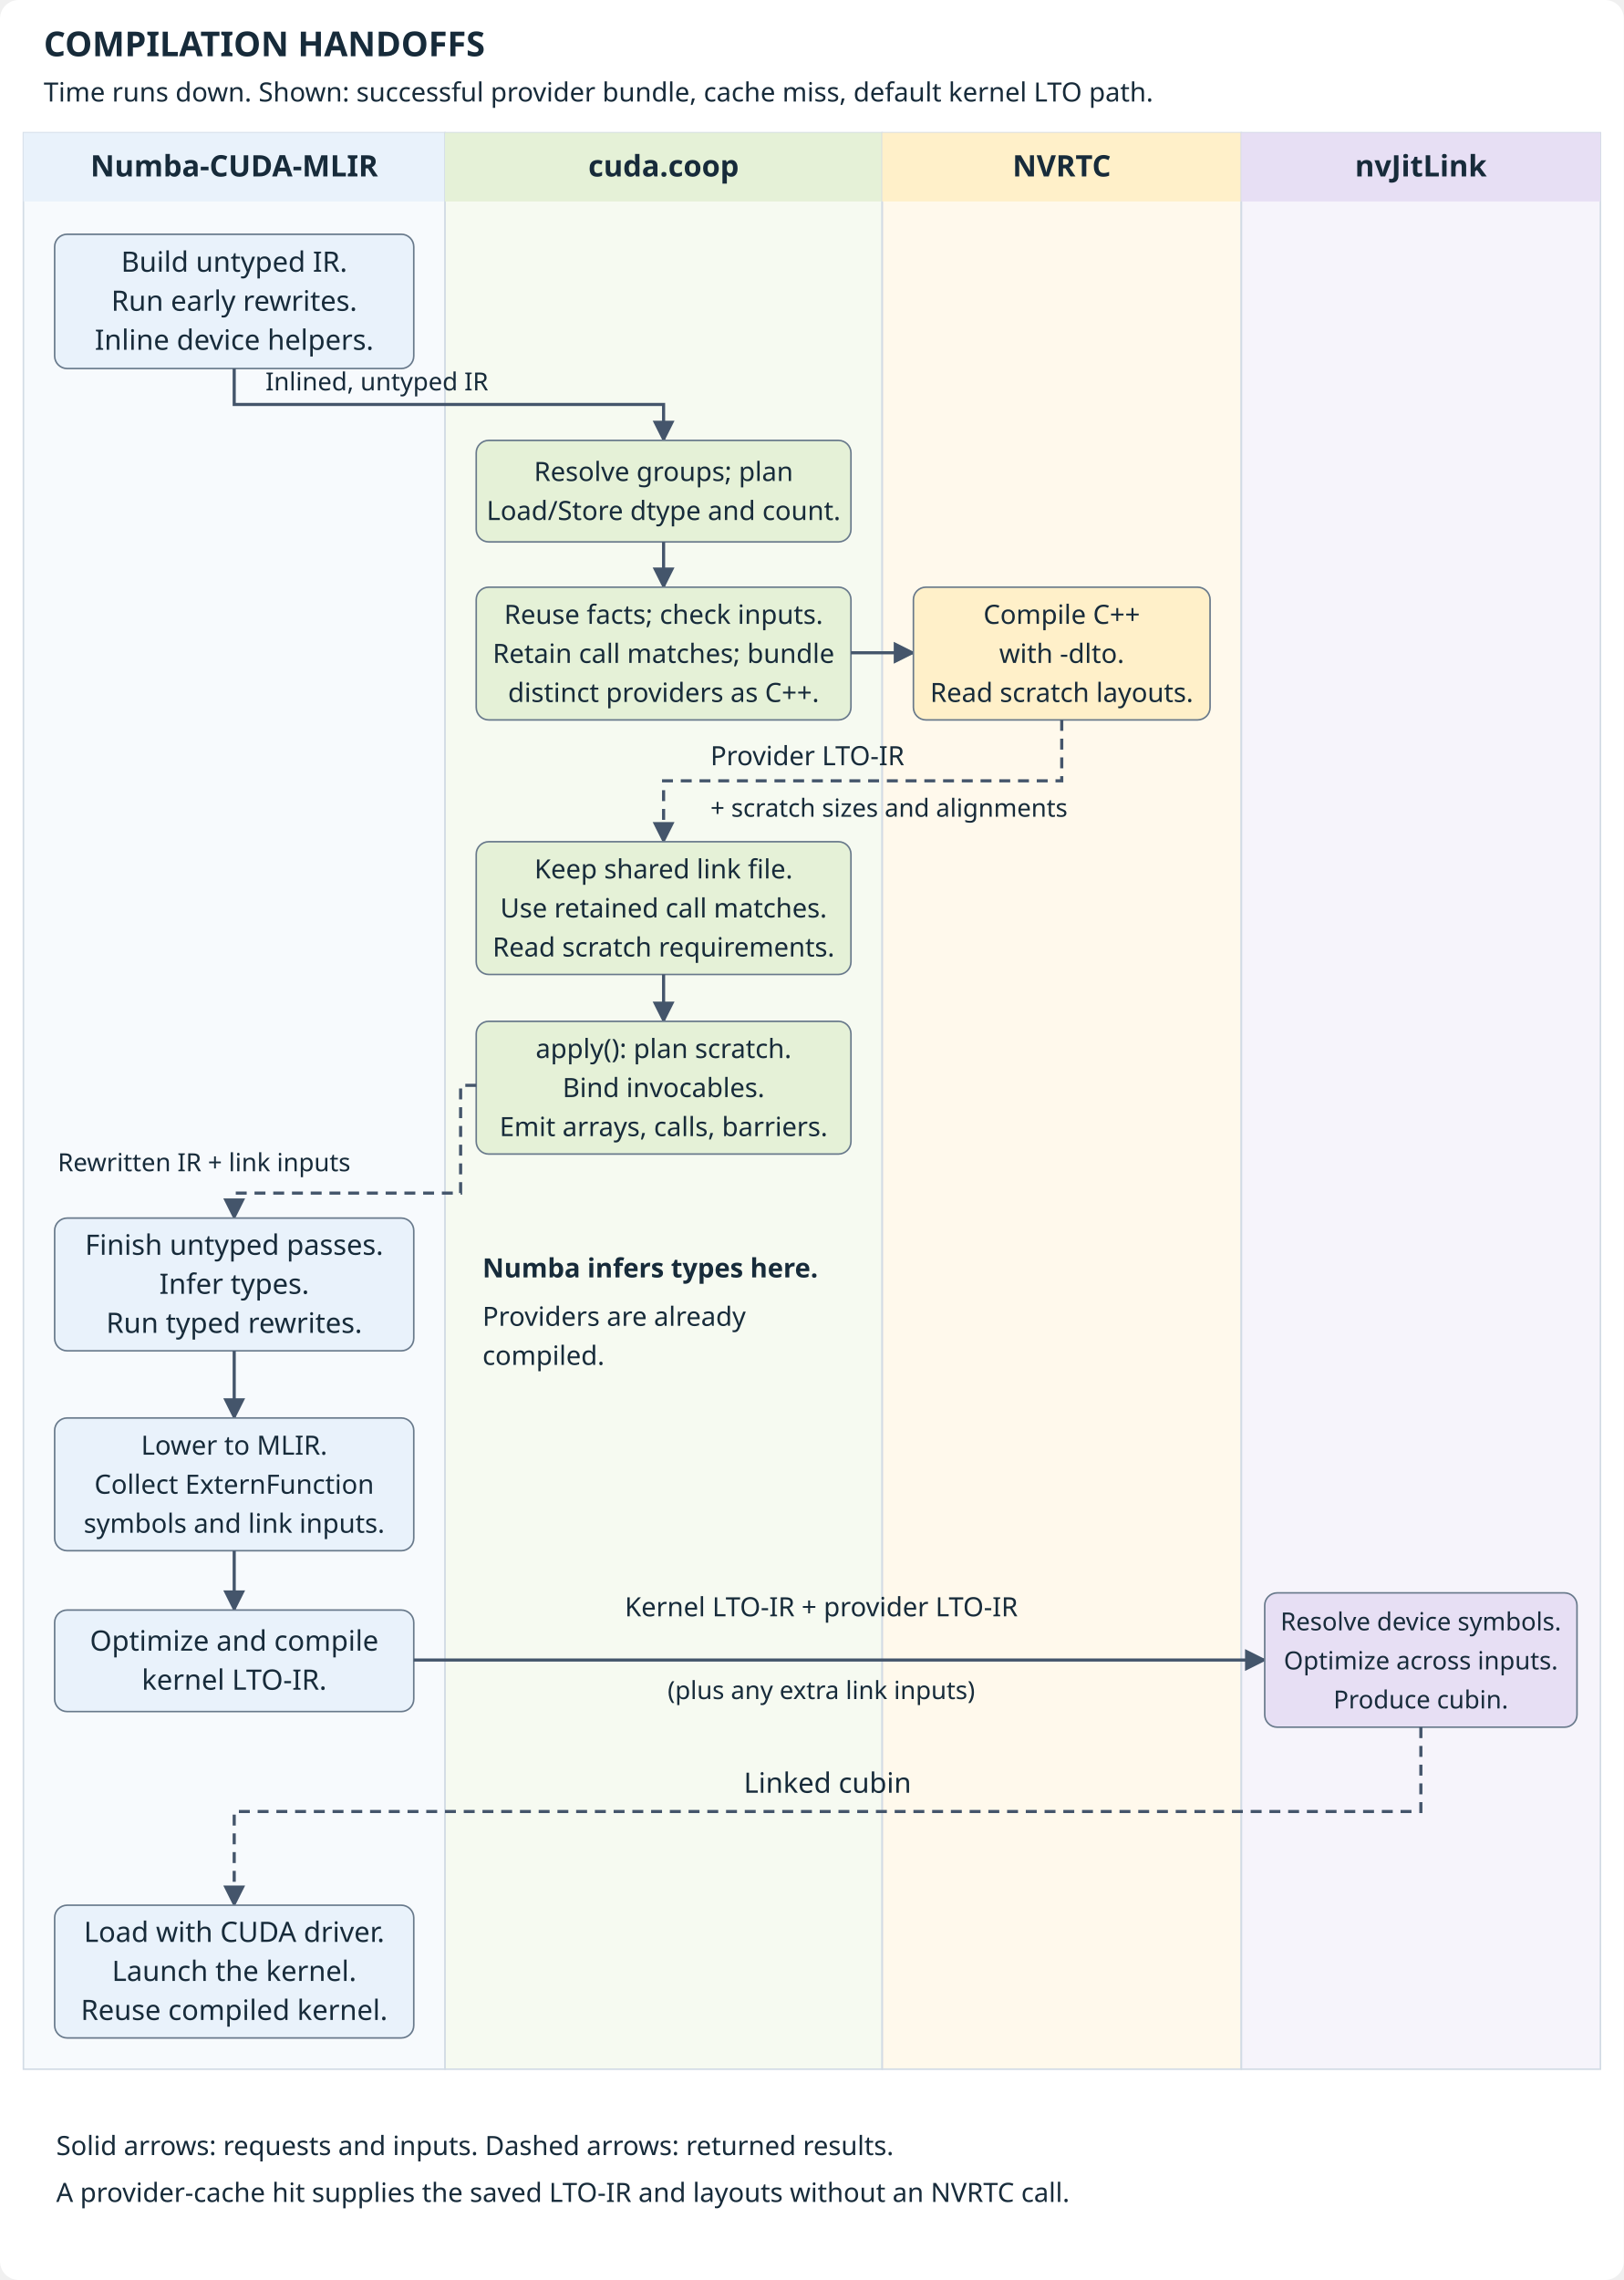
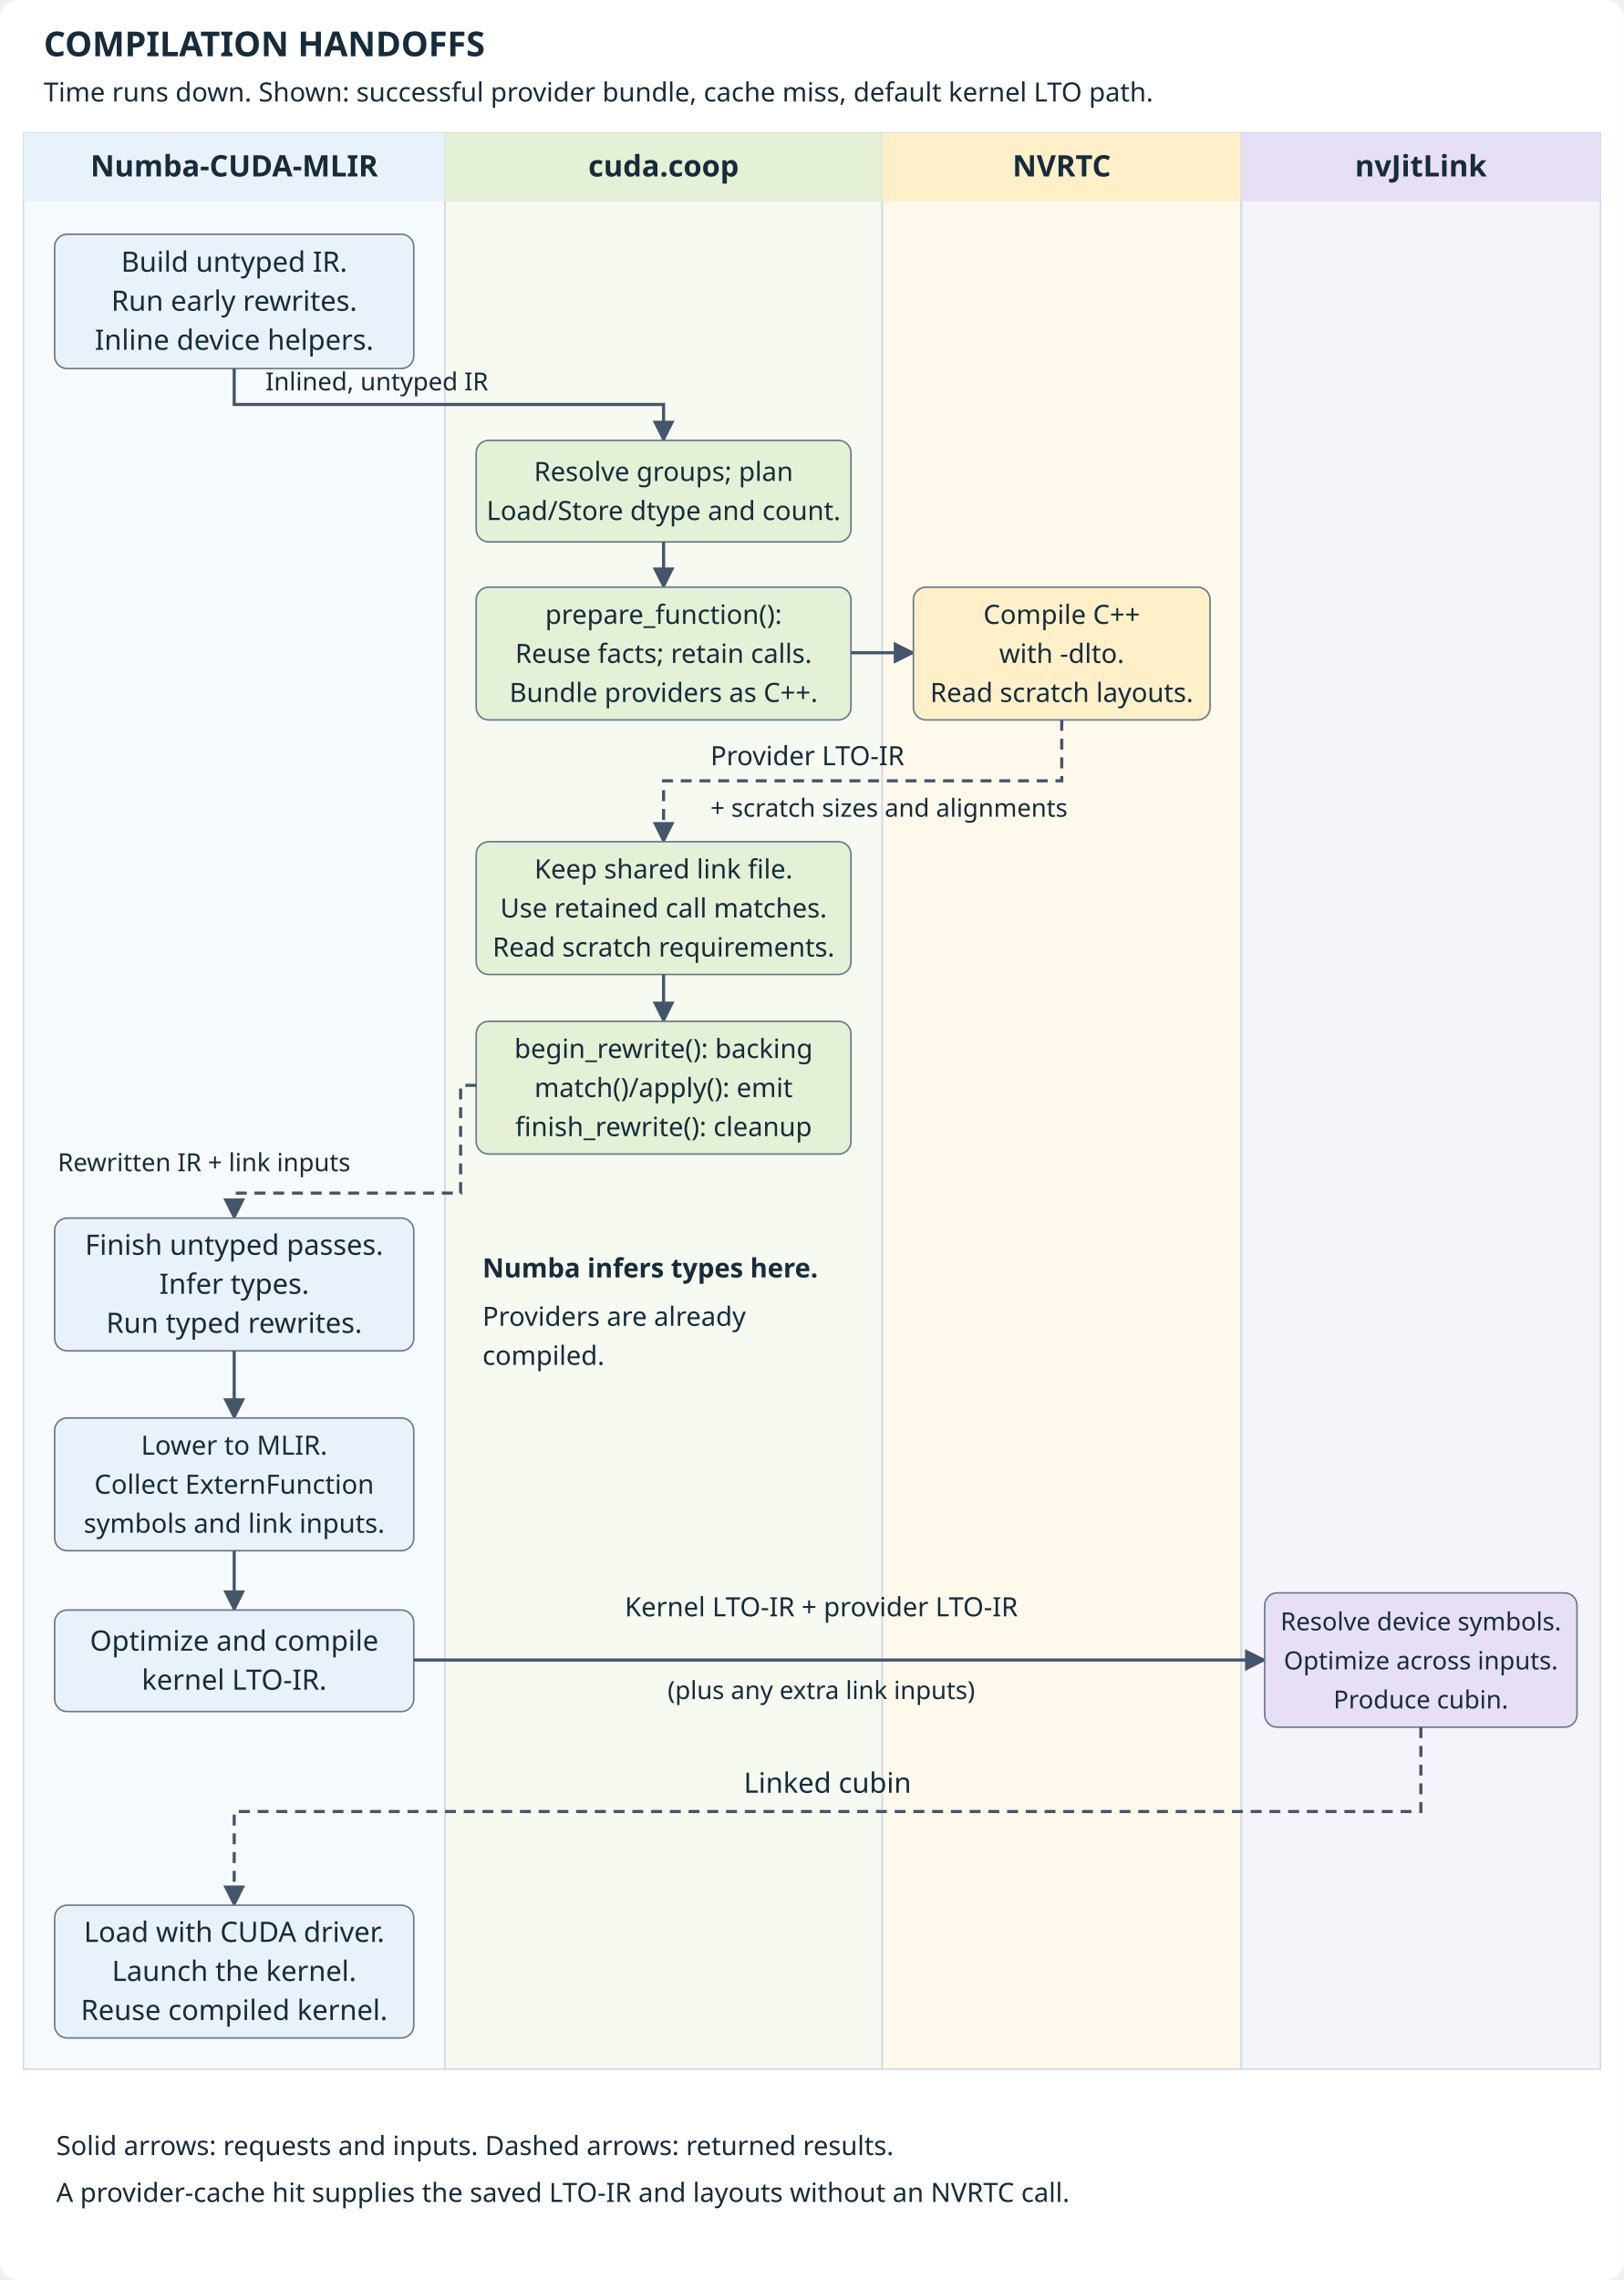
<svg xmlns="http://www.w3.org/2000/svg" viewBox="0 0 1040 1460" role="img" aria-labelledby="title desc">
  <defs>
    <marker id="arrow" viewBox="0 0 10 10" refX="9" refY="5" markerWidth="7" markerHeight="7" orient="auto-start-reverse">
      <path d="M 0 0 L 10 5 L 0 10 z" fill="#44556b" />
    </marker>
  </defs>
  <rect width="1040" height="1460" rx="12" fill="#ffffff" />
  <text x="28" y="36" text-anchor="start" font-family="sans-serif" font-size="22" fill="#172b3a" font-weight="600">COMPILATION HANDOFFS</text>
  <text x="28" y="65" text-anchor="start" font-family="sans-serif" font-size="17" fill="#172b3a">Time runs down. Shown: successful provider bundle, cache miss, default kernel LTO path.</text>
  <rect x="15" y="85" width="270" height="1240" fill="#e9f2fb" fill-opacity="0.34" stroke="#d2dbe5" />
  <rect x="15" y="85" width="270" height="44" fill="#e9f2fb" />
  <text x="150.0" y="113" text-anchor="middle" font-family="sans-serif" font-size="19" fill="#172b3a" font-weight="600">Numba-CUDA-MLIR</text>
  <rect x="285" y="85" width="280" height="1240" fill="#e5f1d7" fill-opacity="0.34" stroke="#d2dbe5" />
  <rect x="285" y="85" width="280" height="44" fill="#e5f1d7" />
  <text x="425.0" y="113" text-anchor="middle" font-family="sans-serif" font-size="19" fill="#172b3a" font-weight="600">cuda.coop</text>
  <rect x="565" y="85" width="230" height="1240" fill="#fff0c9" fill-opacity="0.34" stroke="#d2dbe5" />
  <rect x="565" y="85" width="230" height="44" fill="#fff0c9" />
  <text x="680.0" y="113" text-anchor="middle" font-family="sans-serif" font-size="19" fill="#172b3a" font-weight="600">NVRTC</text>
  <rect x="795" y="85" width="230" height="1240" fill="#e7dff4" fill-opacity="0.34" stroke="#d2dbe5" />
  <rect x="795" y="85" width="230" height="44" fill="#e7dff4" />
  <text x="910.0" y="113" text-anchor="middle" font-family="sans-serif" font-size="19" fill="#172b3a" font-weight="600">nvJitLink</text>
  <rect x="35" y="150" width="230" height="86" rx="8" fill="#e9f2fb" stroke="#68798b" />
  <text x="150.0" y="174.0" text-anchor="middle" font-family="sans-serif" font-size="18" fill="#172b3a">Build untyped IR.</text>
  <text x="150.0" y="199.0" text-anchor="middle" font-family="sans-serif" font-size="18" fill="#172b3a">Run early rewrites.</text>
  <text x="150.0" y="224.0" text-anchor="middle" font-family="sans-serif" font-size="18" fill="#172b3a">Inline device helpers.</text>
  <path d="M 150 236 V 259 H 425 V 282" fill="none" stroke="#44556b" stroke-width="2" marker-end="url(#arrow)" />
  <text x="170" y="250" text-anchor="start" font-family="sans-serif" font-size="16" fill="#172b3a">Inlined, untyped IR</text>
  <rect x="305" y="282" width="240" height="65" rx="8" fill="#e5f1d7" stroke="#68798b" />
  <text x="425.0" y="308.0" text-anchor="middle" font-family="sans-serif" font-size="17" fill="#172b3a">Resolve groups; plan</text>
  <text x="425.0" y="333.0" text-anchor="middle" font-family="sans-serif" font-size="17" fill="#172b3a">Load/Store dtype and count.</text>
  <path d="M 425 347 V 376" fill="none" stroke="#44556b" stroke-width="2" marker-end="url(#arrow)" />
  <rect x="305" y="376" width="240" height="85" rx="8" fill="#e5f1d7" stroke="#68798b" />
-   <text x="425.0" y="399.5" text-anchor="middle" font-family="sans-serif" font-size="17" fill="#172b3a">Reuse facts; check inputs.</text>
-   <text x="425.0" y="424.5" text-anchor="middle" font-family="sans-serif" font-size="17" fill="#172b3a">Retain call matches; bundle</text>
-   <text x="425.0" y="449.5" text-anchor="middle" font-family="sans-serif" font-size="17" fill="#172b3a">distinct providers as C++.</text>
+   <text x="425.0" y="399.5" text-anchor="middle" font-family="sans-serif" font-size="17" fill="#172b3a">prepare_function():</text>
+   <text x="425.0" y="424.5" text-anchor="middle" font-family="sans-serif" font-size="17" fill="#172b3a">Reuse facts; retain calls.</text>
+   <text x="425.0" y="449.5" text-anchor="middle" font-family="sans-serif" font-size="17" fill="#172b3a">Bundle providers as C++.</text>
  <path d="M 545 418 H 585" fill="none" stroke="#44556b" stroke-width="2" marker-end="url(#arrow)" />
  <rect x="585" y="376" width="190" height="85" rx="8" fill="#fff0c9" stroke="#68798b" />
  <text x="680.0" y="399.5" text-anchor="middle" font-family="sans-serif" font-size="17" fill="#172b3a">Compile C++</text>
  <text x="680.0" y="424.5" text-anchor="middle" font-family="sans-serif" font-size="17" fill="#172b3a">with -dlto.</text>
  <text x="680.0" y="449.5" text-anchor="middle" font-family="sans-serif" font-size="17" fill="#172b3a">Read scratch layouts.</text>
  <path d="M 680 461 V 500 H 425 V 539" fill="none" stroke="#44556b" stroke-width="2" marker-end="url(#arrow)" stroke-dasharray="7 5" />
  <text x="455" y="490" text-anchor="start" font-family="sans-serif" font-size="17" fill="#172b3a">Provider LTO-IR</text>
  <text x="455" y="523" text-anchor="start" font-family="sans-serif" font-size="16" fill="#172b3a">+ scratch sizes and alignments</text>
  <rect x="305" y="539" width="240" height="85" rx="8" fill="#e5f1d7" stroke="#68798b" />
  <text x="425.0" y="562.5" text-anchor="middle" font-family="sans-serif" font-size="17" fill="#172b3a">Keep shared link file.</text>
  <text x="425.0" y="587.5" text-anchor="middle" font-family="sans-serif" font-size="17" fill="#172b3a">Use retained call matches.</text>
  <text x="425.0" y="612.5" text-anchor="middle" font-family="sans-serif" font-size="17" fill="#172b3a">Read scratch requirements.</text>
  <path d="M 425 624 V 654" fill="none" stroke="#44556b" stroke-width="2" marker-end="url(#arrow)" />
  <rect x="305" y="654" width="240" height="85" rx="8" fill="#e5f1d7" stroke="#68798b" />
-   <text x="425.0" y="677.5" text-anchor="middle" font-family="sans-serif" font-size="17" fill="#172b3a">apply(): plan scratch.</text>
-   <text x="425.0" y="702.5" text-anchor="middle" font-family="sans-serif" font-size="17" fill="#172b3a">Bind invocables.</text>
-   <text x="425.0" y="727.5" text-anchor="middle" font-family="sans-serif" font-size="17" fill="#172b3a">Emit arrays, calls, barriers.</text>
+   <text x="425.0" y="677.5" text-anchor="middle" font-family="sans-serif" font-size="17" fill="#172b3a">begin_rewrite(): backing</text>
+   <text x="425.0" y="702.5" text-anchor="middle" font-family="sans-serif" font-size="17" fill="#172b3a">match()/apply(): emit</text>
+   <text x="425.0" y="727.5" text-anchor="middle" font-family="sans-serif" font-size="17" fill="#172b3a">finish_rewrite(): cleanup</text>
  <path d="M 305 695 H 295 V 764 H 150 V 780" fill="none" stroke="#44556b" stroke-width="2" marker-end="url(#arrow)" stroke-dasharray="7 5" />
  <text x="37" y="750" text-anchor="start" font-family="sans-serif" font-size="16" fill="#172b3a">Rewritten IR + link inputs</text>
  <rect x="35" y="780" width="230" height="85" rx="8" fill="#e9f2fb" stroke="#68798b" />
  <text x="150.0" y="803.5" text-anchor="middle" font-family="sans-serif" font-size="18" fill="#172b3a">Finish untyped passes.</text>
  <text x="150.0" y="828.5" text-anchor="middle" font-family="sans-serif" font-size="18" fill="#172b3a">Infer types.</text>
  <text x="150.0" y="853.5" text-anchor="middle" font-family="sans-serif" font-size="18" fill="#172b3a">Run typed rewrites.</text>
  <path d="M 150 865 V 908" fill="none" stroke="#44556b" stroke-width="2" marker-end="url(#arrow)" />
  <rect x="35" y="908" width="230" height="85" rx="8" fill="#e9f2fb" stroke="#68798b" />
  <text x="150.0" y="931.5" text-anchor="middle" font-family="sans-serif" font-size="17" fill="#172b3a">Lower to MLIR.</text>
  <text x="150.0" y="956.5" text-anchor="middle" font-family="sans-serif" font-size="17" fill="#172b3a">Collect ExternFunction</text>
  <text x="150.0" y="981.5" text-anchor="middle" font-family="sans-serif" font-size="17" fill="#172b3a">symbols and link inputs.</text>
  <path d="M 150 993 V 1031" fill="none" stroke="#44556b" stroke-width="2" marker-end="url(#arrow)" />
  <rect x="35" y="1031" width="230" height="65" rx="8" fill="#e9f2fb" stroke="#68798b" />
  <text x="150.0" y="1057.0" text-anchor="middle" font-family="sans-serif" font-size="18" fill="#172b3a">Optimize and compile</text>
  <text x="150.0" y="1082.0" text-anchor="middle" font-family="sans-serif" font-size="18" fill="#172b3a">kernel LTO-IR.</text>
  <path d="M 265 1063 H 810" fill="none" stroke="#44556b" stroke-width="2" marker-end="url(#arrow)" />
  <text x="526" y="1035" text-anchor="middle" font-family="sans-serif" font-size="17" fill="#172b3a">Kernel LTO-IR + provider LTO-IR</text>
  <text x="526" y="1088" text-anchor="middle" font-family="sans-serif" font-size="16" fill="#172b3a">(plus any extra link inputs)</text>
  <rect x="810" y="1020" width="200" height="86" rx="8" fill="#e7dff4" stroke="#68798b" />
  <text x="910.0" y="1044.0" text-anchor="middle" font-family="sans-serif" font-size="16" fill="#172b3a">Resolve device symbols.</text>
  <text x="910.0" y="1069.0" text-anchor="middle" font-family="sans-serif" font-size="16" fill="#172b3a">Optimize across inputs.</text>
  <text x="910.0" y="1094.0" text-anchor="middle" font-family="sans-serif" font-size="16" fill="#172b3a">Produce cubin.</text>
  <path d="M 910 1106 V 1160 H 150 V 1220" fill="none" stroke="#44556b" stroke-width="2" marker-end="url(#arrow)" stroke-dasharray="7 5" />
  <text x="530" y="1148" text-anchor="middle" font-family="sans-serif" font-size="18" fill="#172b3a">Linked cubin</text>
  <rect x="35" y="1220" width="230" height="85" rx="8" fill="#e9f2fb" stroke="#68798b" />
  <text x="150.0" y="1243.5" text-anchor="middle" font-family="sans-serif" font-size="18" fill="#172b3a">Load with CUDA driver.</text>
  <text x="150.0" y="1268.5" text-anchor="middle" font-family="sans-serif" font-size="18" fill="#172b3a">Launch the kernel.</text>
  <text x="150.0" y="1293.5" text-anchor="middle" font-family="sans-serif" font-size="18" fill="#172b3a">Reuse compiled kernel.</text>
  <text x="309" y="818" text-anchor="start" font-family="sans-serif" font-size="17" fill="#172b3a" font-weight="600">Numba infers types here.</text>
  <text x="309" y="849" text-anchor="start" font-family="sans-serif" font-size="17" fill="#172b3a">Providers are already</text>
  <text x="309" y="874" text-anchor="start" font-family="sans-serif" font-size="17" fill="#172b3a">compiled.</text>
  <text x="36" y="1380" text-anchor="start" font-family="sans-serif" font-size="17" fill="#172b3a">Solid arrows: requests and inputs. Dashed arrows: returned results.</text>
  <text x="36" y="1410" text-anchor="start" font-family="sans-serif" font-size="17" fill="#172b3a">A provider-cache hit supplies the saved LTO-IR and layouts without an NVRTC call.</text>
</svg>
